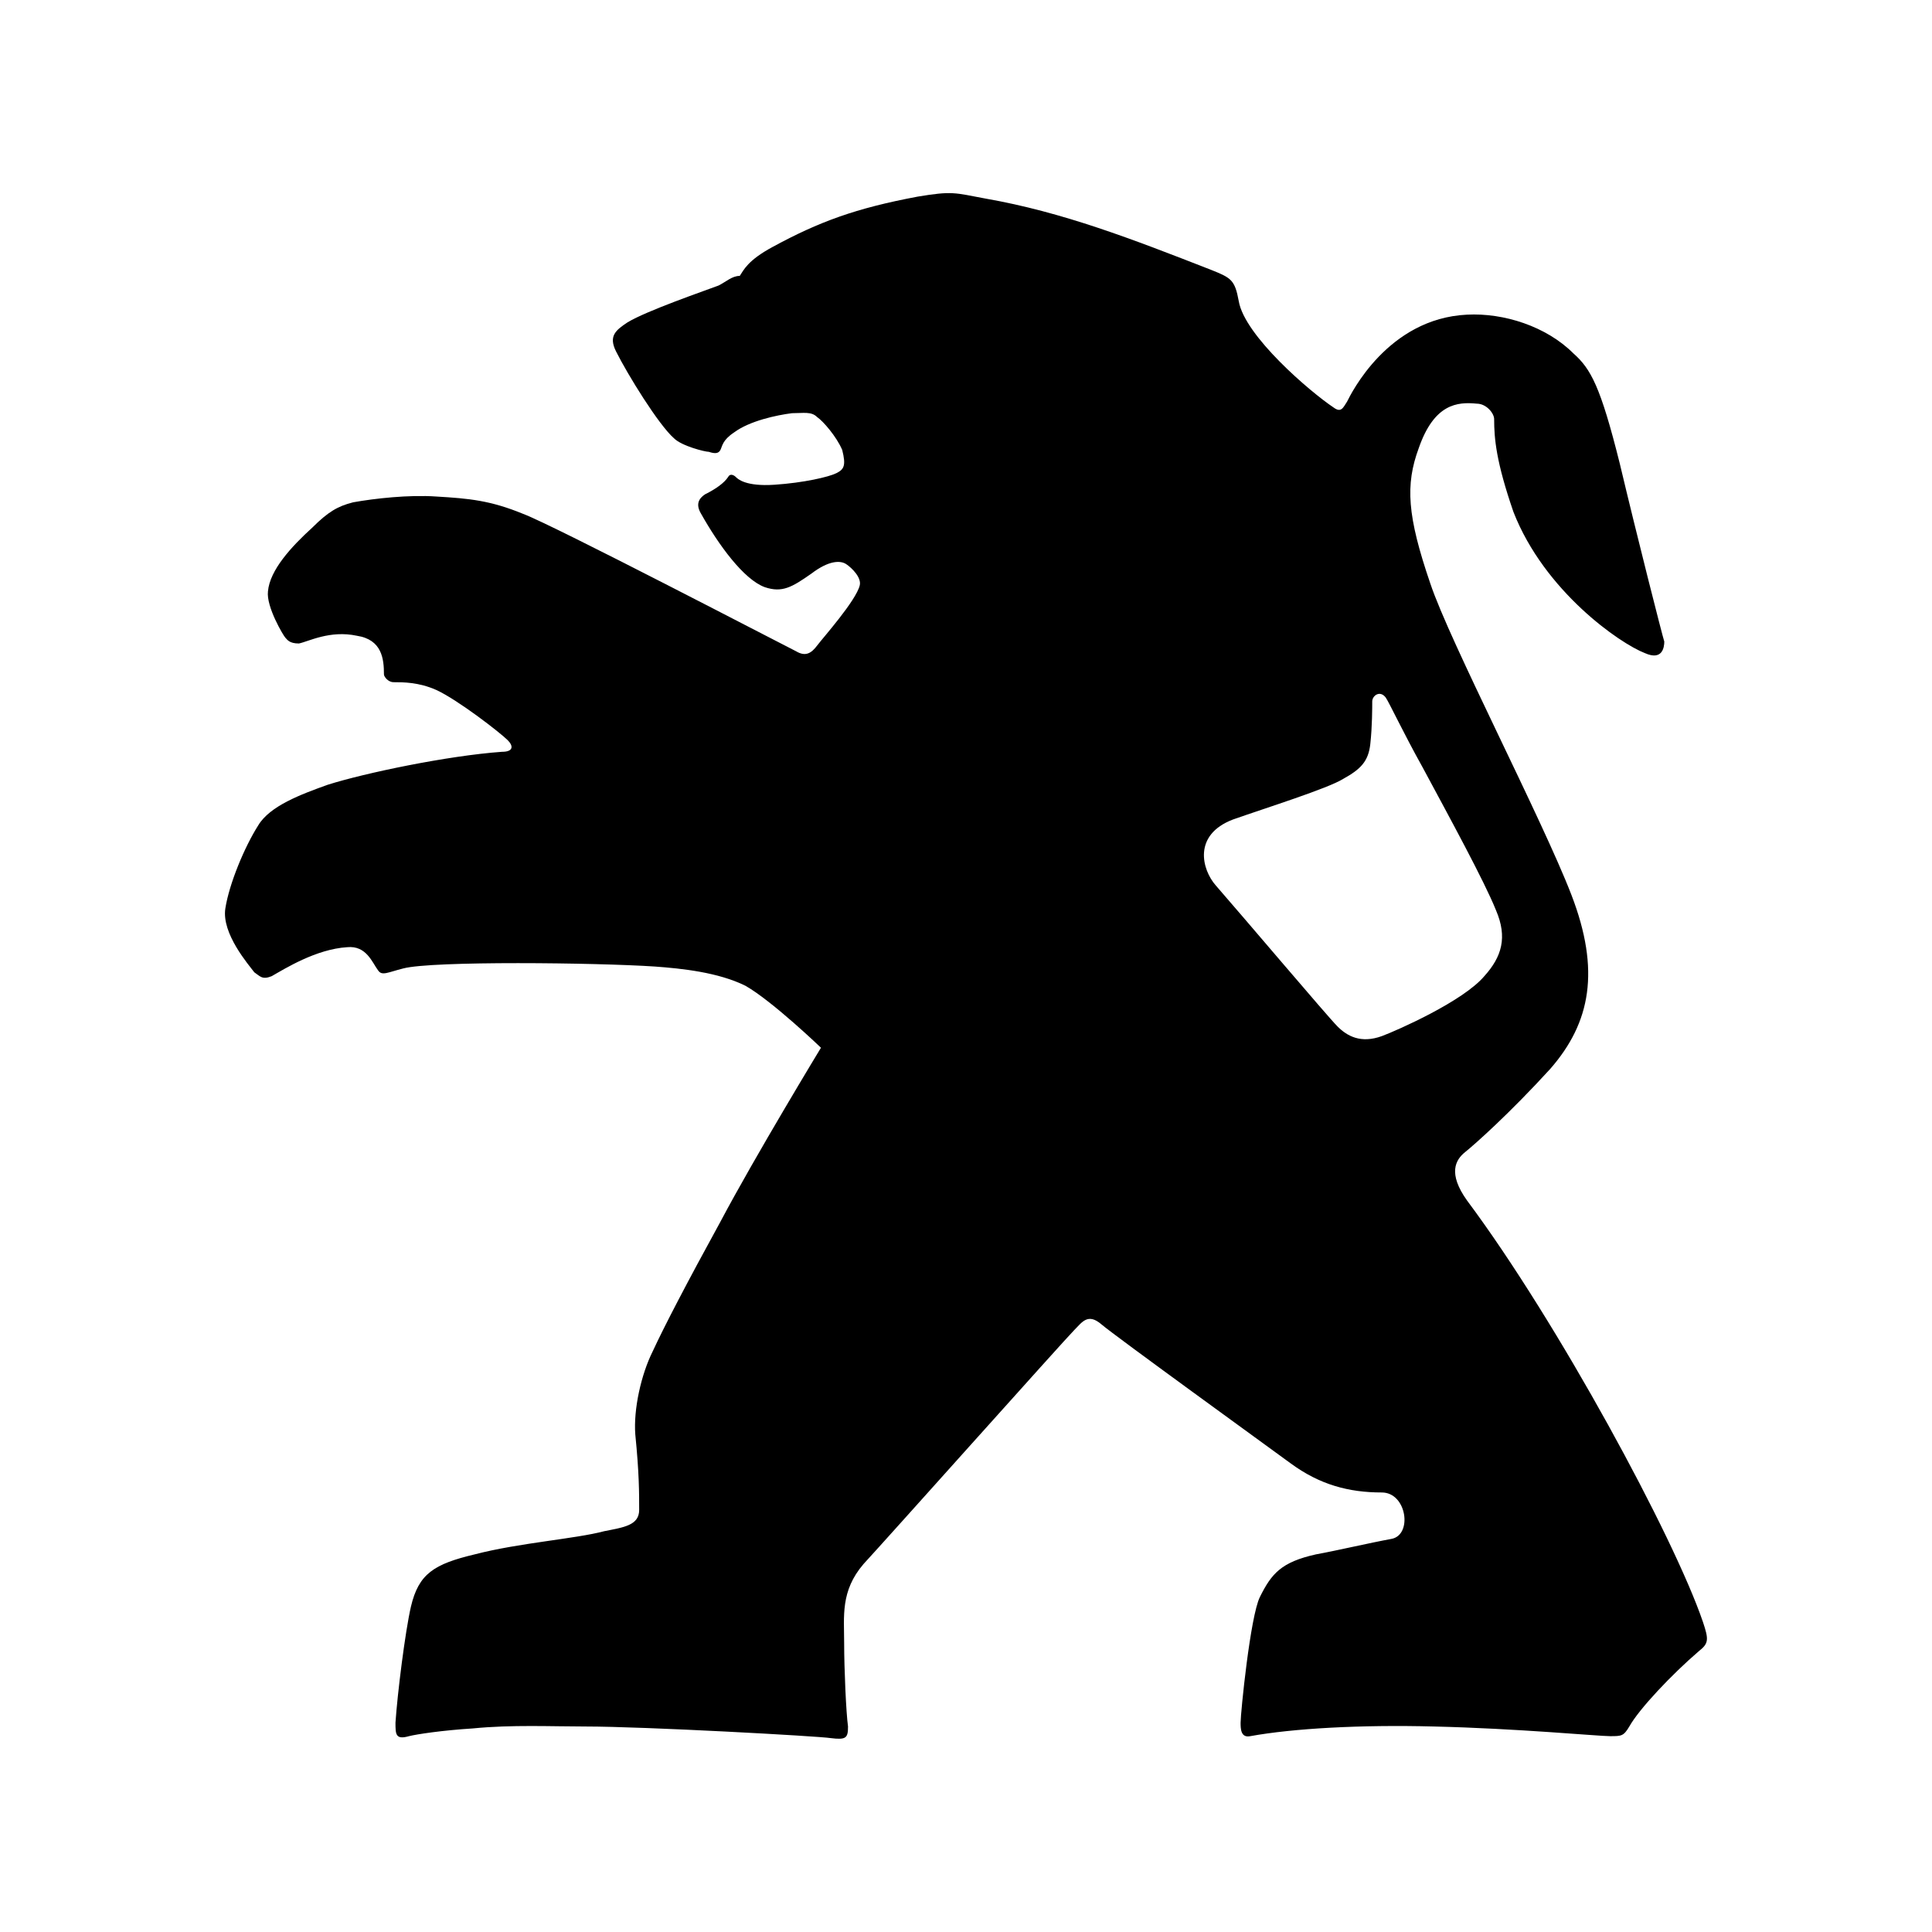
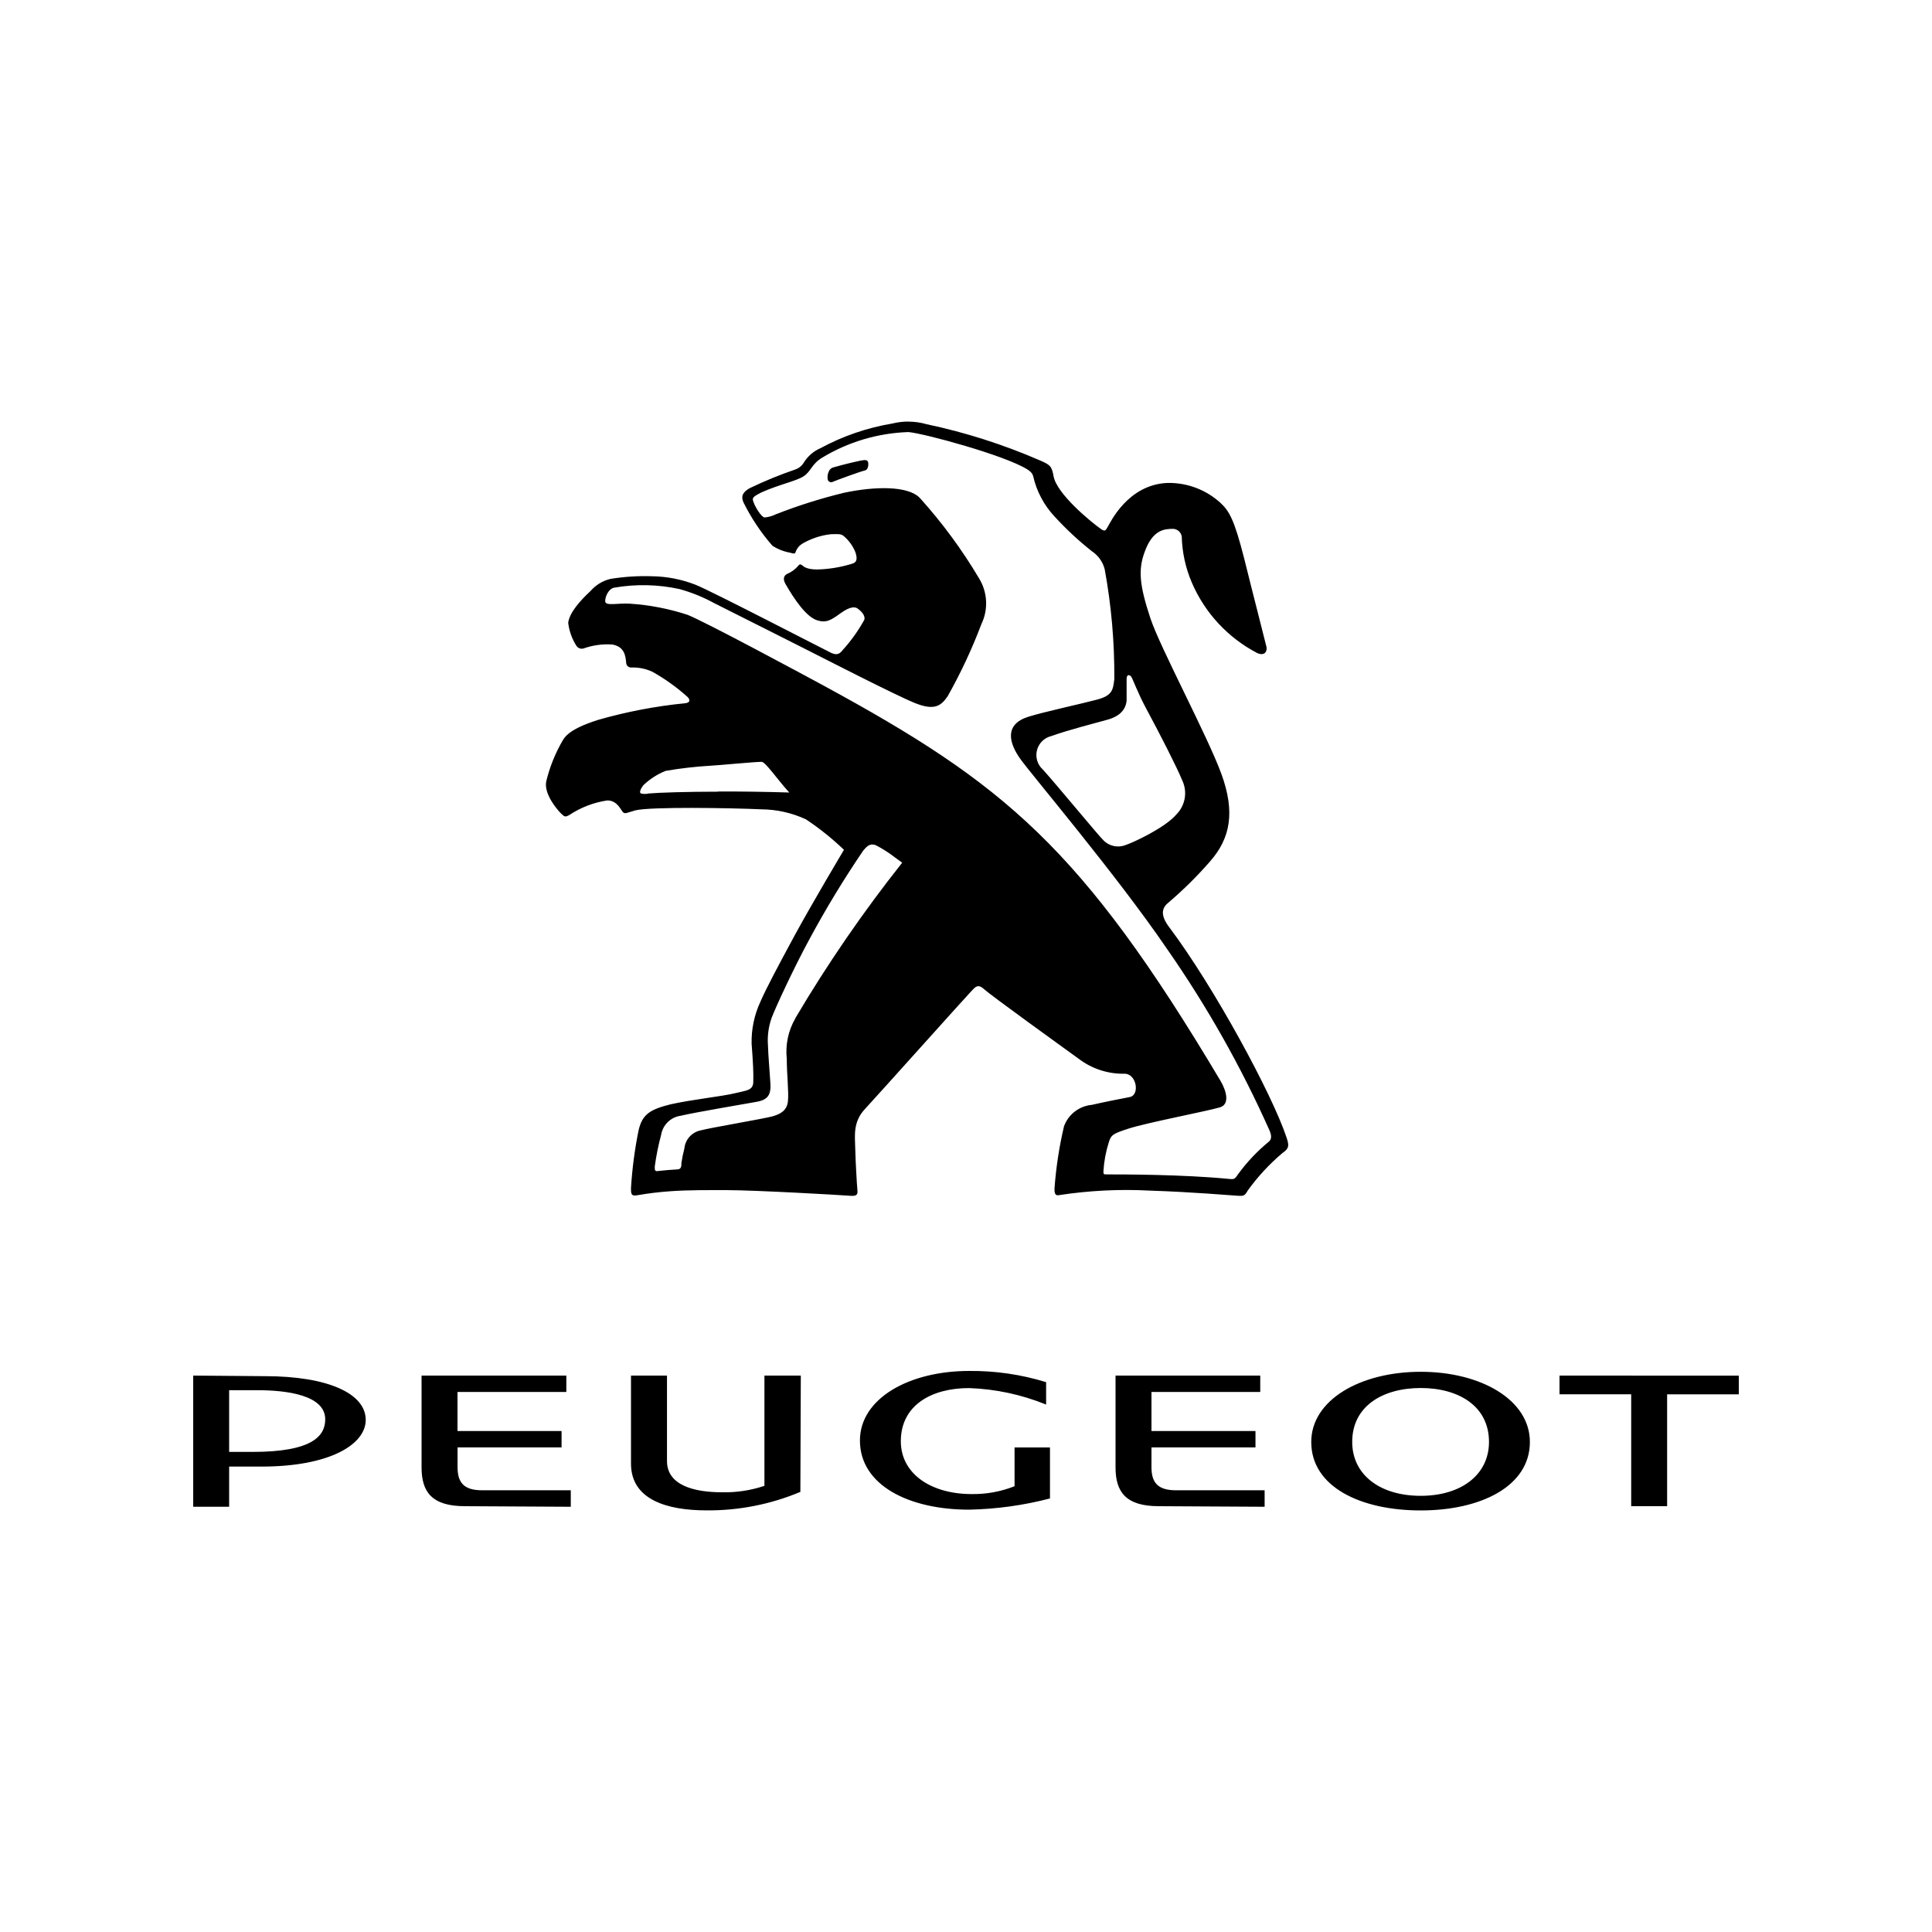
<svg xmlns="http://www.w3.org/2000/svg" width="100%" height="100%" viewBox="-3 -3 30 30">
-   <path d="M23.444 22.188c-.45-1.321-2.252-4.655-3.664-6.547-.3-.42-.18-.631-.03-.751s.691-.601 1.321-1.291c.631-.721.781-1.532.33-2.703S19.51 6.962 19.21 6.061c-.36-1.051-.39-1.532-.18-2.102.24-.691.601-.721.901-.691.15 0 .27.15.27.24 0 .3.03.661.3 1.442.481 1.231 1.652 2.042 2.042 2.192.27.12.3-.09.3-.18-.03-.09-.42-1.622-.691-2.763-.3-1.201-.45-1.472-.721-1.712-.42-.42-1.081-.631-1.652-.601-1.231.06-1.802 1.231-1.862 1.351-.06.09-.09.18-.21.09-.36-.24-1.381-1.111-1.472-1.652-.06-.33-.12-.36-.42-.481C14.584.713 13.503.293 12.301.083c-.481-.09-.511-.12-1.051-.03-.961.18-1.532.39-2.252.781-.39.21-.45.36-.511.45-.12 0-.21.09-.33.15-.24.09-1.111.39-1.412.571-.18.12-.3.21-.18.45.18.36.661 1.141.901 1.351.12.12.481.21.541.21.09.03.15.03.18-.03s.03-.15.21-.27c.24-.18.661-.27.901-.3.18 0 .3-.03.39.06.09.06.3.3.39.511.06.24.03.3-.09.36s-.511.15-.961.18c-.45.03-.571-.09-.601-.12-.03-.03-.09-.06-.12 0-.06.09-.18.18-.36.27-.09.06-.15.15-.06.3.27.481.661 1.021.991 1.141.27.09.42 0 .721-.21.272-.208.452-.208.542-.148.09.06.24.21.21.33-.06.241-.57.812-.66.932-.09.12-.18.18-.33.09-.241-.12-3.755-1.952-4.235-2.132-.511-.21-.841-.24-1.351-.27-.42-.03-.961.03-1.291.09-.24.06-.39.15-.631.39-.33.3-.661.661-.691.991-.03.24.24.691.27.721.03.03.06.09.21.09.15-.03.481-.21.901-.12.39.06.42.36.42.601 0 .03.06.12.15.12.15 0 .39 0 .661.12.33.15.991.661 1.111.781.09.09.09.18-.09.18-.841.06-2.132.33-2.703.511-.42.15-.901.33-1.081.631-.21.33-.45.901-.511 1.291-.06.39.36.871.45.991.09.06.12.12.27.06.21-.12.691-.42 1.171-.45.3-.03.39.24.481.36.06.09.15.03.39-.03.45-.12 3.003-.09 3.904-.03.42.03.991.09 1.412.3.42.24 1.171.961 1.171.961s-1.021 1.682-1.562 2.703c-.511.931-.871 1.622-1.051 2.012-.18.36-.3.901-.27 1.291.06.601.06.901.06 1.171 0 .24-.24.27-.541.33-.45.12-1.321.18-2.012.36-.631.15-.871.3-.991.811-.09.39-.21 1.351-.24 1.802 0 .18 0 .27.21.21.12-.03.511-.09.991-.12.601-.06 1.231-.03 1.742-.03.931 0 3.634.15 3.814.18.24.03.27 0 .27-.18-.03-.21-.06-.901-.06-1.291 0-.42-.06-.811.3-1.231.36-.39 3.123-3.484 3.273-3.634.12-.12.21-.27.42-.09.21.18 2.493 1.832 2.943 2.162s.901.45 1.412.45c.39 0 .481.661.15.721-.33.06-.841.18-1.171.24-.541.12-.691.3-.871.661-.15.3-.3 1.802-.3 1.952 0 .09 0 .24.15.21.661-.12 1.712-.18 2.853-.15 1.291.03 2.553.15 2.733.15.18 0 .21 0 .3-.15.15-.27.661-.811 1.081-1.171.153-.12.153-.18.063-.45zm-4.985-9.1c-.33.12-.541 0-.691-.15-.15-.15-1.472-1.712-1.892-2.192-.21-.24-.36-.781.27-1.021.511-.18 1.472-.481 1.712-.631.27-.15.39-.27.42-.541.03-.27.03-.571.03-.661 0-.09.12-.18.21-.06.06.09.27.541.571 1.081.42.781.961 1.772 1.141 2.222.18.42.09.721-.18 1.021-.33.392-1.351.842-1.591.932z" />
+   <path d="M11.108 3.546a1.023 1.023 0 00-.25.03 3.586 3.586 0 00-1.119.384.569.569 0 00-.257.222.249.249 0 01-.132.108 6.306 6.306 0 00-.708.29c-.094.054-.144.112-.098.22a3.13 3.13 0 00.45.674.743.743 0 00.274.108c.04.01.068.023.082 0a.256.256 0 01.1-.135 1.122 1.122 0 01.454-.152c.09 0 .145-.01.19.023a.64.64 0 01.19.26c.036.114.013.156-.051.175a2.002 2.002 0 01-.475.087c-.219.017-.281-.044-.297-.058-.016-.014-.04-.031-.063 0a.457.457 0 01-.174.129c-.049.023-.074.075-.027.157.139.241.323.513.495.565.136.042.209 0 .362-.112.153-.11.226-.099.264-.071.039.028.124.1.103.174a2.48 2.48 0 01-.334.468c-.044.057-.085.087-.174.049-.116-.056-1.875-.967-2.11-1.06a1.927 1.927 0 00-.676-.133 3.336 3.336 0 00-.647.041.588.588 0 00-.31.188c-.16.148-.328.336-.347.494a.852.852 0 00.128.358.1.1 0 00.105.042 1.108 1.108 0 01.452-.063c.188.033.207.174.216.294a.077.077 0 00.08.063.718.718 0 01.326.066 3.023 3.023 0 01.548.393c.042.045.039.087-.04.096a7.61 7.61 0 00-1.353.259c-.21.068-.457.162-.544.313a2.357 2.357 0 00-.26.645c-.036.197.175.44.23.494.056.054.065.06.13.024a1.457 1.457 0 01.589-.226c.144 0 .201.127.236.174.035.047.068.016.197-.019.23-.06 1.506-.038 1.956-.017a1.677 1.677 0 01.696.156 4.278 4.278 0 01.59.473s-.505.847-.776 1.348c-.25.463-.435.81-.522 1.012a1.466 1.466 0 00-.136.65c.023.301.03.456.026.594-.003.137-.114.132-.273.173-.219.054-.655.096-1.008.174-.322.08-.442.155-.5.404a6.513 6.513 0 00-.118.896c0 .09 0 .134.108.111a4.951 4.951 0 01.496-.06c.297-.022.62-.017.87-.018.459 0 1.813.078 1.912.087.1.008.14 0 .13-.084-.01-.108-.029-.448-.034-.65-.005-.202-.036-.41.148-.609.184-.198 1.565-1.74 1.64-1.817.075-.079.111-.14.214-.046.102.094 1.24.915 1.471 1.082a1.14 1.14 0 00.71.23c.186 0 .24.33.08.362-.16.03-.414.081-.588.121a.511.511 0 00-.433.332 6.155 6.155 0 00-.148.97c0 .048 0 .116.07.1a6.915 6.915 0 011.42-.07c.646.021 1.271.075 1.36.08.089.005.105 0 .152-.083a3.237 3.237 0 01.537-.58c.104-.072.108-.114.063-.246-.221-.663-1.118-2.327-1.823-3.265-.153-.203-.095-.309-.014-.375a6.043 6.043 0 00.654-.647c.313-.358.388-.763.174-1.351-.214-.588-.95-1.96-1.103-2.418-.173-.522-.193-.762-.086-1.043.125-.338.305-.348.443-.348a.144.144 0 01.129.115 1.943 1.943 0 00.156.718 2.224 2.224 0 001.017 1.096c.13.055.154-.046.143-.095-.01-.048-.207-.81-.348-1.38-.153-.6-.23-.729-.365-.856a1.186 1.186 0 00-.823-.311c-.619.024-.892.622-.927.678-.034.056-.04.083-.104.04-.174-.123-.695-.555-.74-.826-.028-.158-.056-.174-.216-.244a9.176 9.176 0 00-1.755-.56 1.023 1.023 0 00-.28-.04zm-.002.163c.254.023 1.49.36 1.84.576a.271.271 0 01.052.038.143.143 0 01.046.075 1.35 1.35 0 00.33.621 4.911 4.911 0 00.58.54.477.477 0 01.2.282 9.089 9.089 0 01.149 1.705c-.02.174-.035.255-.27.318-.235.063-.824.19-1.066.266-.372.118-.303.402-.124.654.18.252 1.503 1.812 2.282 2.956a17.097 17.097 0 011.588 2.814c.012.032.057.126-.017.178l.006-.004a2.74 2.74 0 00-.474.501c-.056.082-.06.085-.146.077-.718-.07-1.649-.07-1.913-.07-.047 0-.03-.028-.035-.05a1.85 1.85 0 01.083-.447c.035-.117.067-.136.301-.212.279-.092 1.204-.268 1.425-.332.153-.046.106-.246.01-.41-2.162-3.632-3.362-4.615-6.162-6.138-.368-.199-1.824-.983-2.114-1.1a3.652 3.652 0 00-.893-.173c-.174-.013-.38.04-.386-.033-.005-.073.052-.202.141-.216a2.64 2.64 0 011.012.022 2.523 2.523 0 01.538.218c.535.268 1.243.626 1.412.711.249.125 1.391.713 1.704.84.313.127.412.038.511-.106a8.146 8.146 0 00.522-1.116.743.743 0 00-.035-.713 7.826 7.826 0 00-.918-1.247c-.182-.193-.696-.185-1.18-.082a8.198 8.198 0 00-1.058.334.483.483 0 01-.174.049c-.05 0-.15-.174-.163-.216-.037-.085-.037-.097.116-.174.275-.123.537-.174.652-.249.115-.074.122-.187.286-.288a2.765 2.765 0 011.342-.399zm-.664.436c-.022-.003-.05.003-.082.008a6.301 6.301 0 00-.417.104.104.104 0 00-.07.056.209.209 0 00-.02.134.056.056 0 00.083.033c.062-.027.428-.16.492-.174a.06.06 0 00.044-.038.174.174 0 00.01-.08c-.004-.03-.019-.04-.04-.043zm4.078 3.339c.014-.003.032.006.045.023.026.035.096.242.238.505.213.396.467.892.555 1.106a.466.466 0 01-.085.522c-.174.21-.67.44-.79.48a.317.317 0 01-.347-.07c-.08-.076-.733-.87-.941-1.099a.303.303 0 01.132-.522c.261-.095.717-.21.857-.25.199-.052.298-.157.31-.303V7.54c0-.035.011-.052.026-.055zM8.826 8.829c.063.004.247.278.43.477A34.73 34.73 0 008.15 9.29v.003c-.473 0-.92.014-1.075.028a.26.26 0 01-.123 0c-.031-.017 0-.078.036-.126a1.075 1.075 0 01.348-.225 6.297 6.297 0 01.696-.08c.052 0 .73-.064.793-.06zm1.714 1.284c.016 0 .034.003.055.009a1.913 1.913 0 01.295.187l.119.087a21.489 21.489 0 00-1.66 2.416v.003a1.033 1.033 0 00-.132.627c0 .234.033.521.018.659-.016.137-.103.194-.238.233-.136.038-.943.173-1.12.219a.318.318 0 00-.25.28 2.087 2.087 0 00-.046.226c0 .045 0 .095-.058.099a5.529 5.529 0 00-.292.024c-.057.01-.066 0-.064-.068a3.929 3.929 0 01.099-.492.358.358 0 01.306-.297c.202-.049 1.021-.188 1.176-.216.174-.03.226-.11.215-.283-.01-.174-.034-.437-.038-.593a1.043 1.043 0 01.056-.425c.056-.153.348-.784.591-1.23a15.652 15.652 0 01.832-1.37c.05-.06.086-.092.136-.095zm1.509 8.175c-.934 0-1.696.428-1.696 1.08 0 .696.762 1.074 1.696 1.074a5.414 5.414 0 001.255-.174v-.792h-.55v.602a1.74 1.74 0 01-.664.122c-.636 0-1.102-.317-1.102-.82 0-.561.478-.826 1.06-.826a3.494 3.494 0 011.196.256v-.348a3.927 3.927 0 00-1.195-.174zm7.012.013c-.936 0-1.7.436-1.7 1.09 0 .696.764 1.063 1.7 1.063.935 0 1.695-.376 1.695-1.063 0-.654-.76-1.09-1.695-1.09zM0 18.36v2.037h.558v-.624h.501c1.071 0 1.62-.348 1.62-.725 0-.41-.588-.679-1.566-.679zm3.546 0v1.425c0 .38.158.603.673.603l1.644.009v-.256H4.485c-.296 0-.38-.134-.38-.36v-.306H5.72v-.254H4.104v-.607h1.69v-.254zm3.252 0v1.367c0 .56.558.726 1.174.726a3.687 3.687 0 001.456-.287l.007-1.806H8.87v1.712a1.934 1.934 0 01-.66.1c-.429 0-.853-.107-.853-.485V18.36zm7.524 0v1.425c0 .38.158.603.671.603l1.644.009v-.256H15.26c-.296 0-.38-.134-.38-.36v-.306h1.615v-.254H14.88v-.607h1.689v-.254zm6.894 0v.29h1.113v1.738h.558v-1.737H24v-.29zm-2.155.193c.588 0 1.06.28 1.06.837 0 .508-.429.837-1.06.837-.637 0-1.064-.33-1.064-.837 0-.557.476-.837 1.064-.837zm-18.503.034h.44c.454 0 1.052.076 1.052.452 0 .255-.194.506-1.125.506H.558z" />
</svg>
